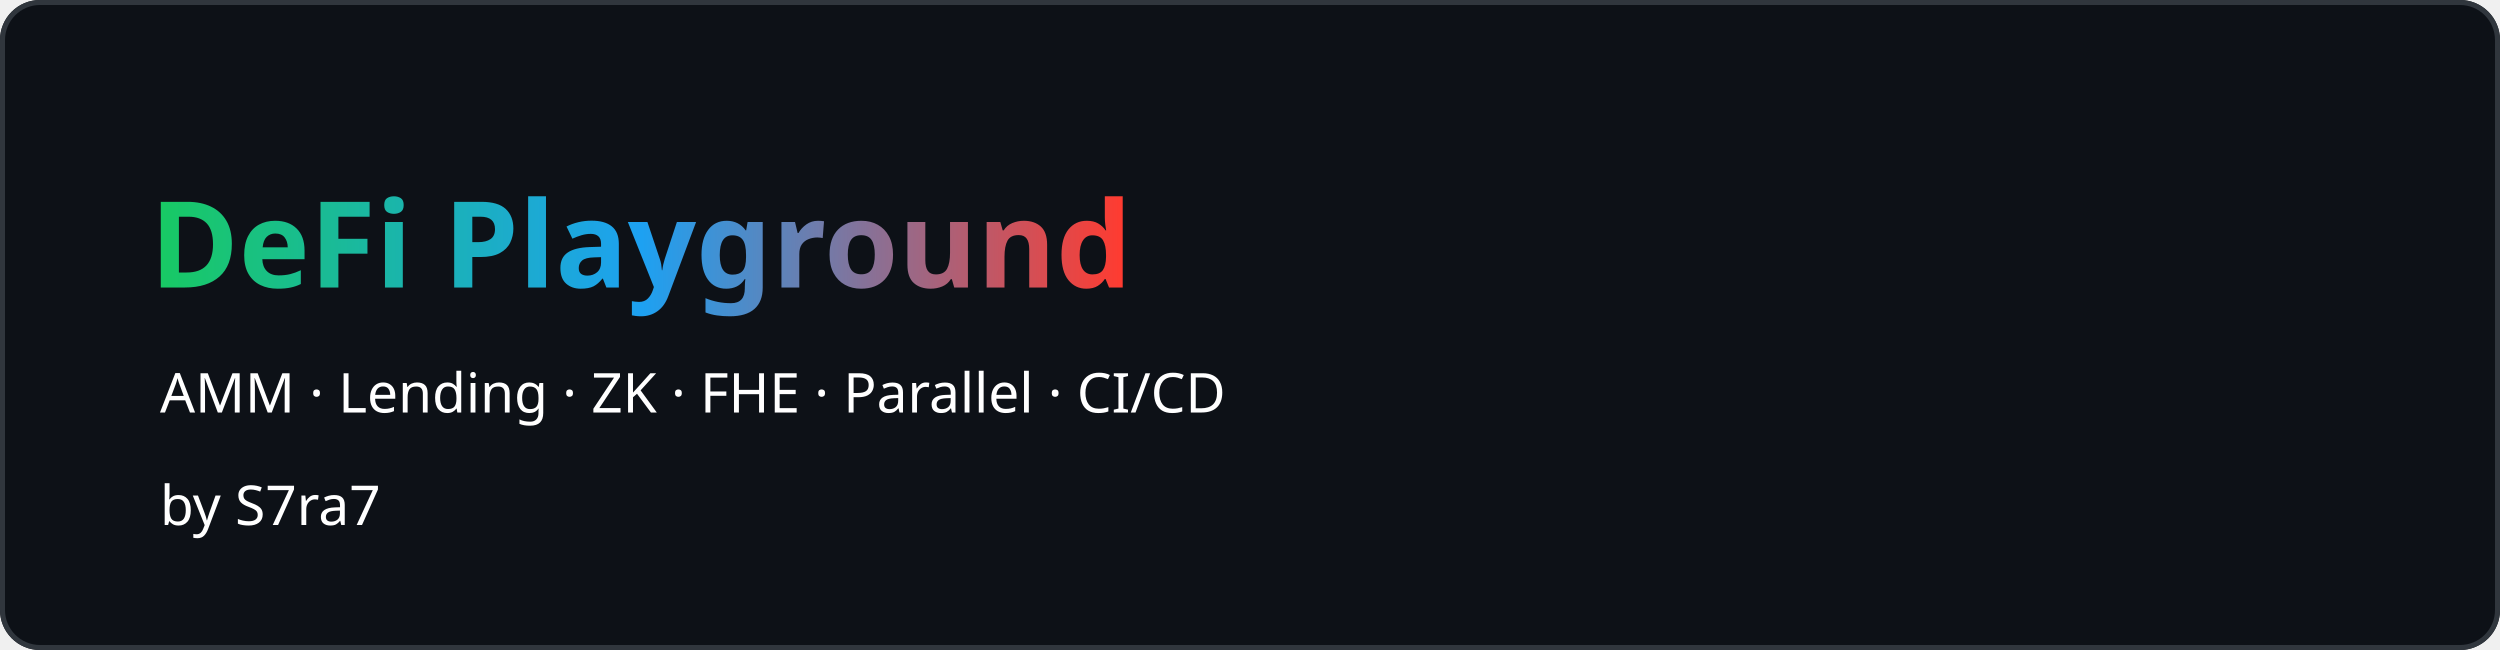
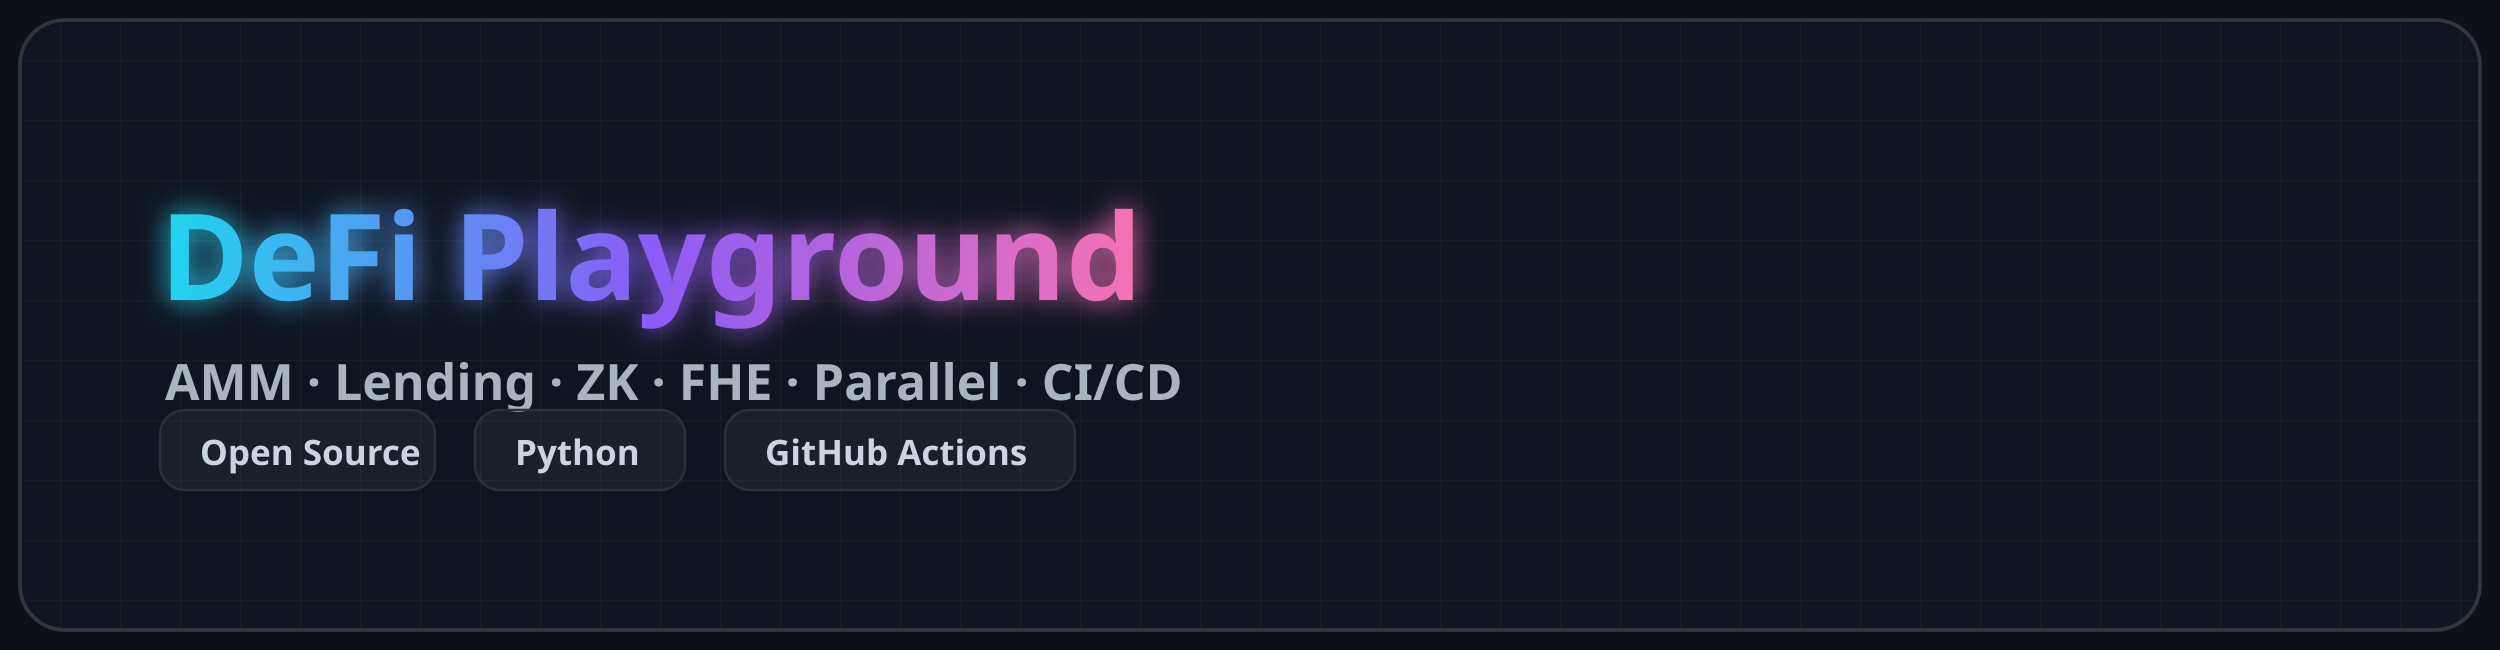
<svg xmlns="http://www.w3.org/2000/svg" width="1000" height="260" viewBox="0 0 1000 260">
  <defs>
    <linearGradient id="grad" x1="0" y1="0" x2="100%" y2="0">
-       <stop offset="0%" stop-color="#18C964" />
-       <stop offset="50%" stop-color="#1DA1F2" />
-       <stop offset="100%" stop-color="#FF3B30" />
+       <stop offset="0%" stop-color="#22d3ee" />
+       <stop offset="50%" stop-color="#8b5cf6" />
+       <stop offset="100%" stop-color="#f472b6" />
    </linearGradient>
+     <pattern id="grid" width="24" height="24" patternUnits="userSpaceOnUse">
+       <path d="M24 0H0V24" fill="none" stroke="#30363d" stroke-width="1" />
+     </pattern>
+     <filter id="glow" x="-30%" y="-30%" width="160%" height="160%">
+       <feGaussianBlur stdDeviation="6" result="blur" />
+       <feMerge>
+         <feMergeNode in="blur" />
+         <feMergeNode in="SourceGraphic" />
+       </feMerge>
+     </filter>
    <style>
-       .title { font: bold 48px 'Segoe UI', sans-serif; fill: url(#grad); }
-       .subtitle { font: 22px 'Segoe UI', sans-serif; fill: #ffffff; }
      .bg { fill: #0D1117; }
-       .border { stroke: #30363D; stroke-width: 2; fill: none; }
+       .panel { fill: #0f1420; stroke: #30363D; stroke-width: 1.5; }
+       .title { font: 700 48px 'Segoe UI', system-ui, -apple-system, sans-serif; fill: url(#grad); filter: url(#glow); }
+       .subtitle { font: 600 20px 'Segoe UI', system-ui, sans-serif; fill: #AAB4BF; }
+       .chip { fill: rgba(255,255,255,0.05); stroke: #2a2f3a; stroke-width: 1; }
+       .chipText { font: 600 14px 'Segoe UI', system-ui, sans-serif; fill: #cbd5e1; }
    </style>
  </defs>
-   <rect class="bg" width="1000" height="260" rx="16" />
-   <rect class="border" x="1" y="1" width="998" height="258" rx="15" />
-   <text x="60" y="115" class="title">DeFi Playground</text>
-   <text x="64" y="165" class="subtitle">AMM · Lending · ZK · FHE · Parallel · CI/CD</text>
-   <text x="64" y="210" class="subtitle">by S7ra7</text>
+   <rect class="bg" width="1000" height="260" />
+   <rect x="8" y="8" width="984" height="244" rx="18" class="panel" />
+   <rect x="8" y="8" width="984" height="244" rx="18" fill="url(#grid)" opacity="0.25" />
+   <text x="64" y="120" class="title">DeFi Playground</text>
+   <text x="66" y="160" class="subtitle">AMM · Lending · ZK · FHE · Parallel · CI/CD</text>
+   <g transform="translate(64,182)">
+     <rect class="chip" x="0" y="-18" rx="10" width="110" height="32" />
+     <text class="chipText" x="16" y="4">Open Source</text>
+     <rect class="chip" x="126" y="-18" rx="10" width="84" height="32" />
+     <text class="chipText" x="142" y="4">Python</text>
+     <rect class="chip" x="226" y="-18" rx="10" width="140" height="32" />
+     <text class="chipText" x="242" y="4">GitHub Actions</text>
+   </g>
</svg>
